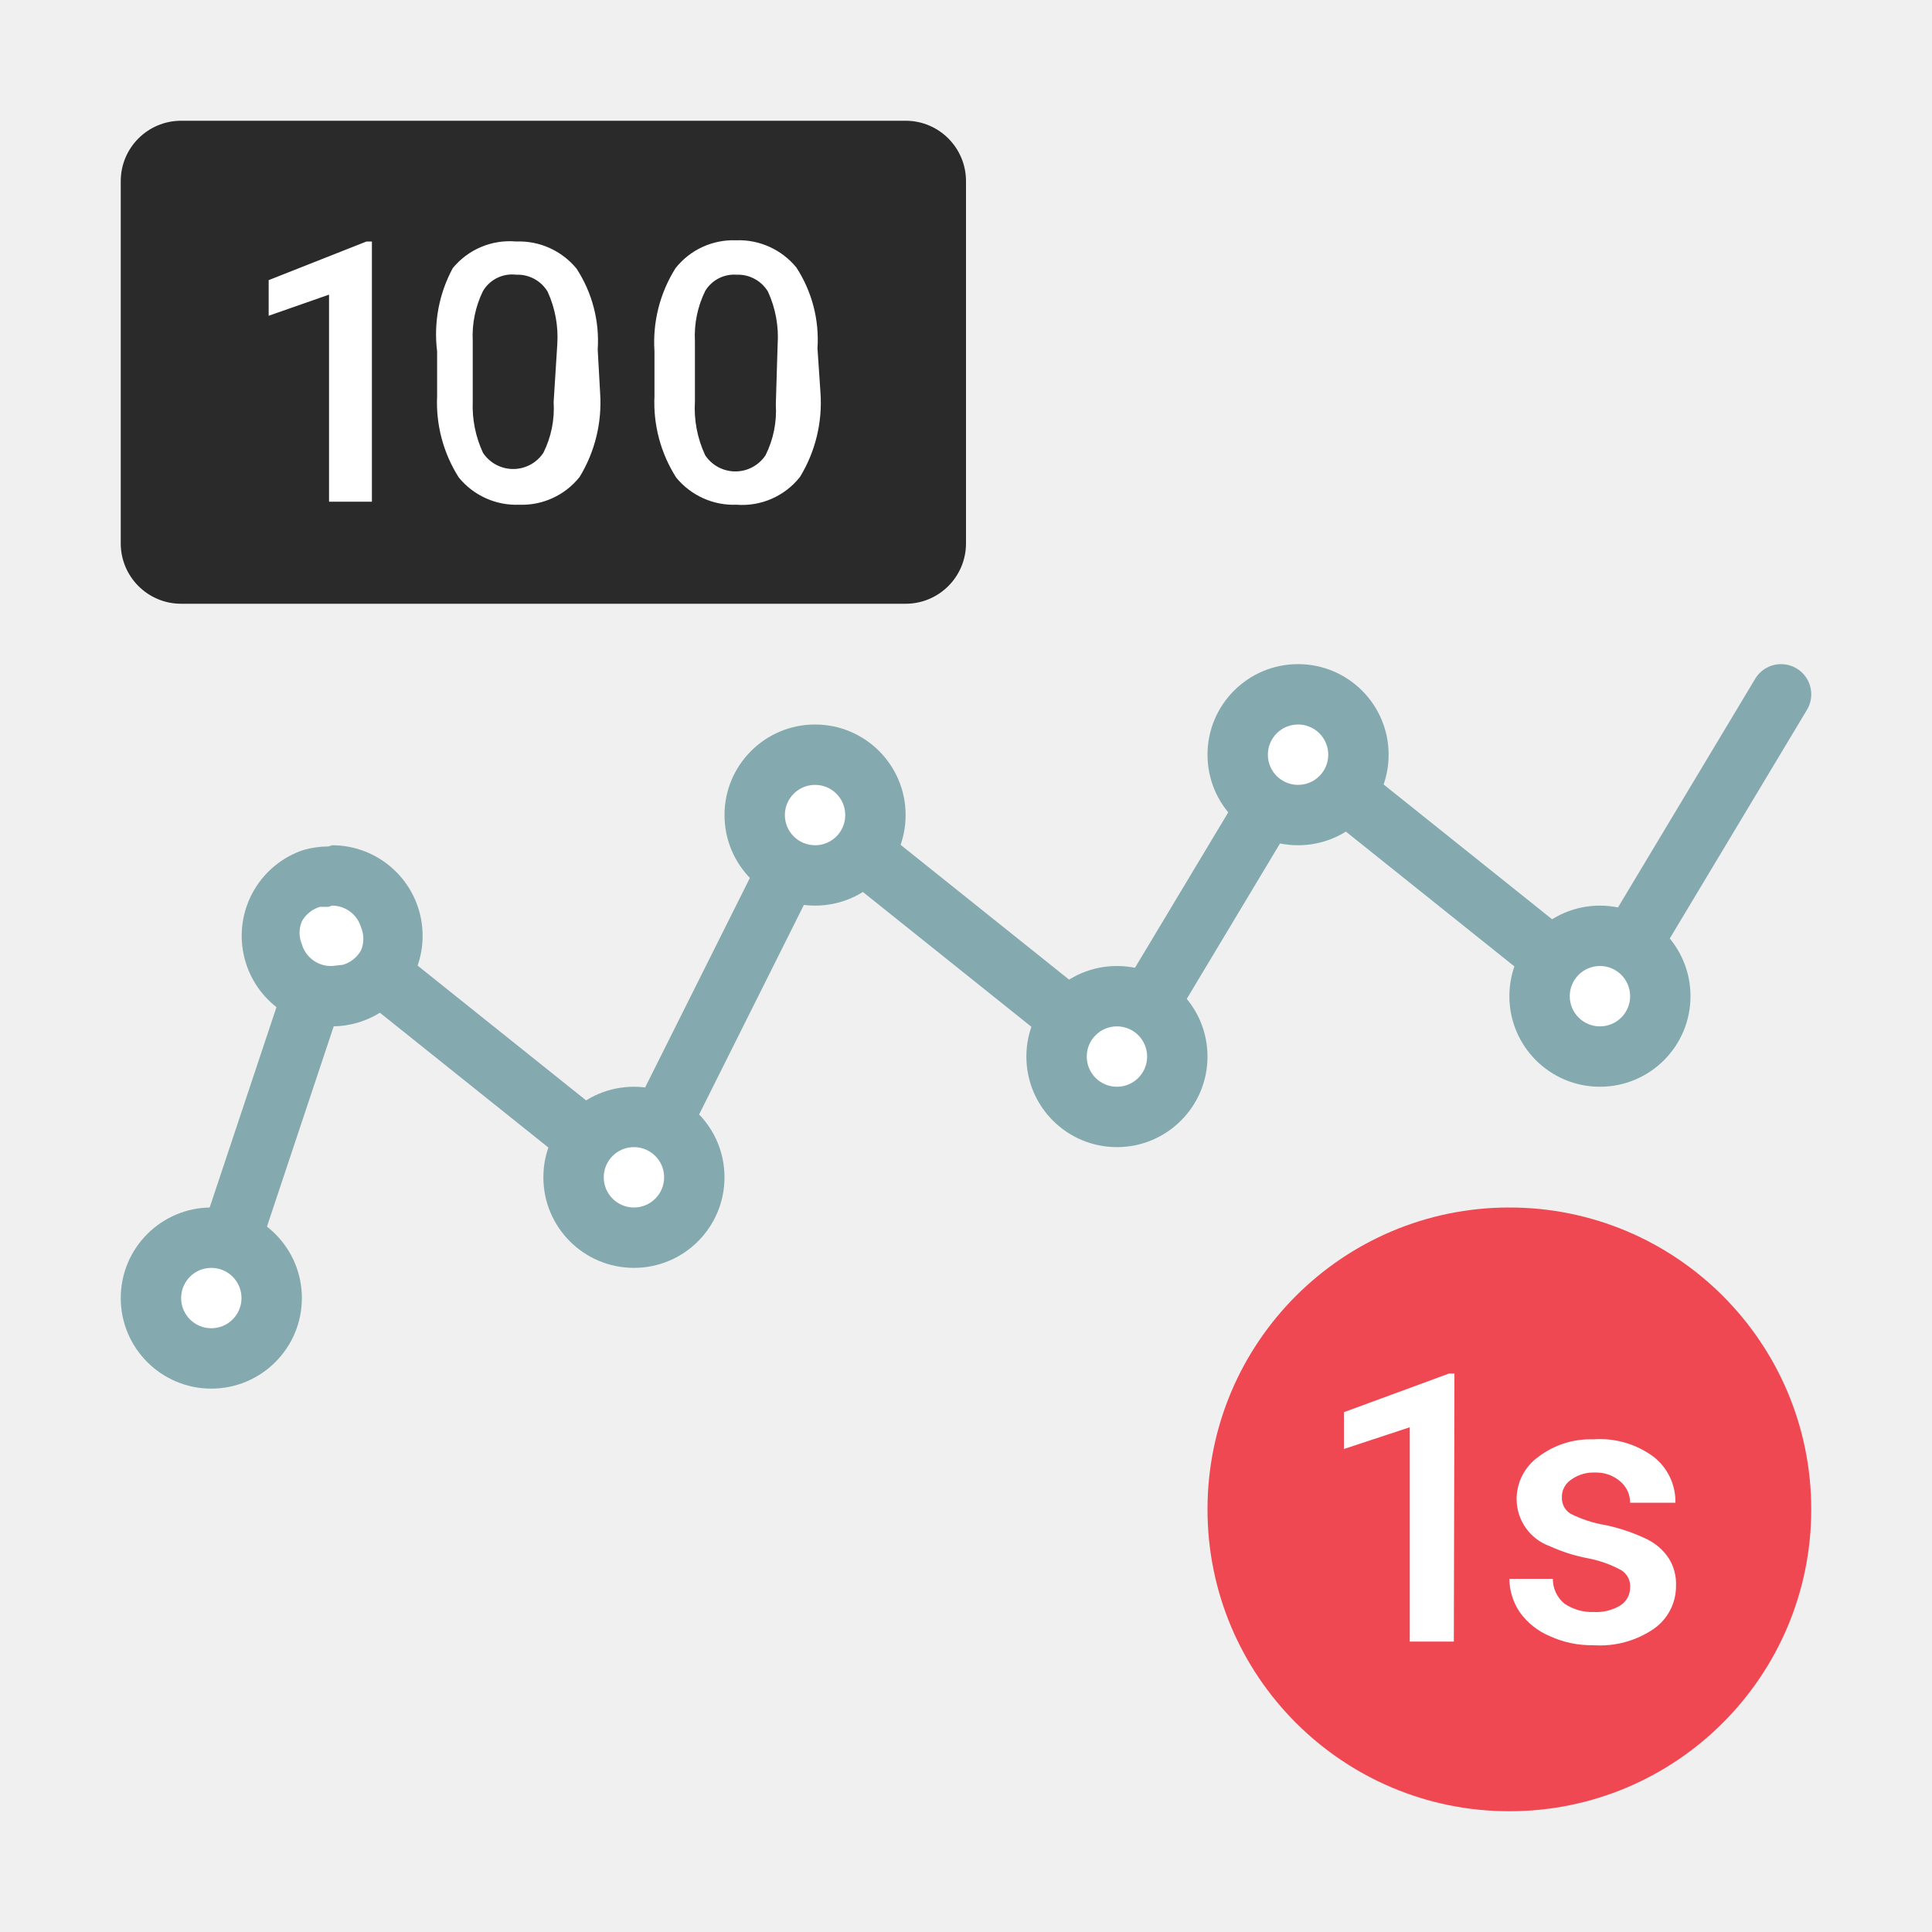
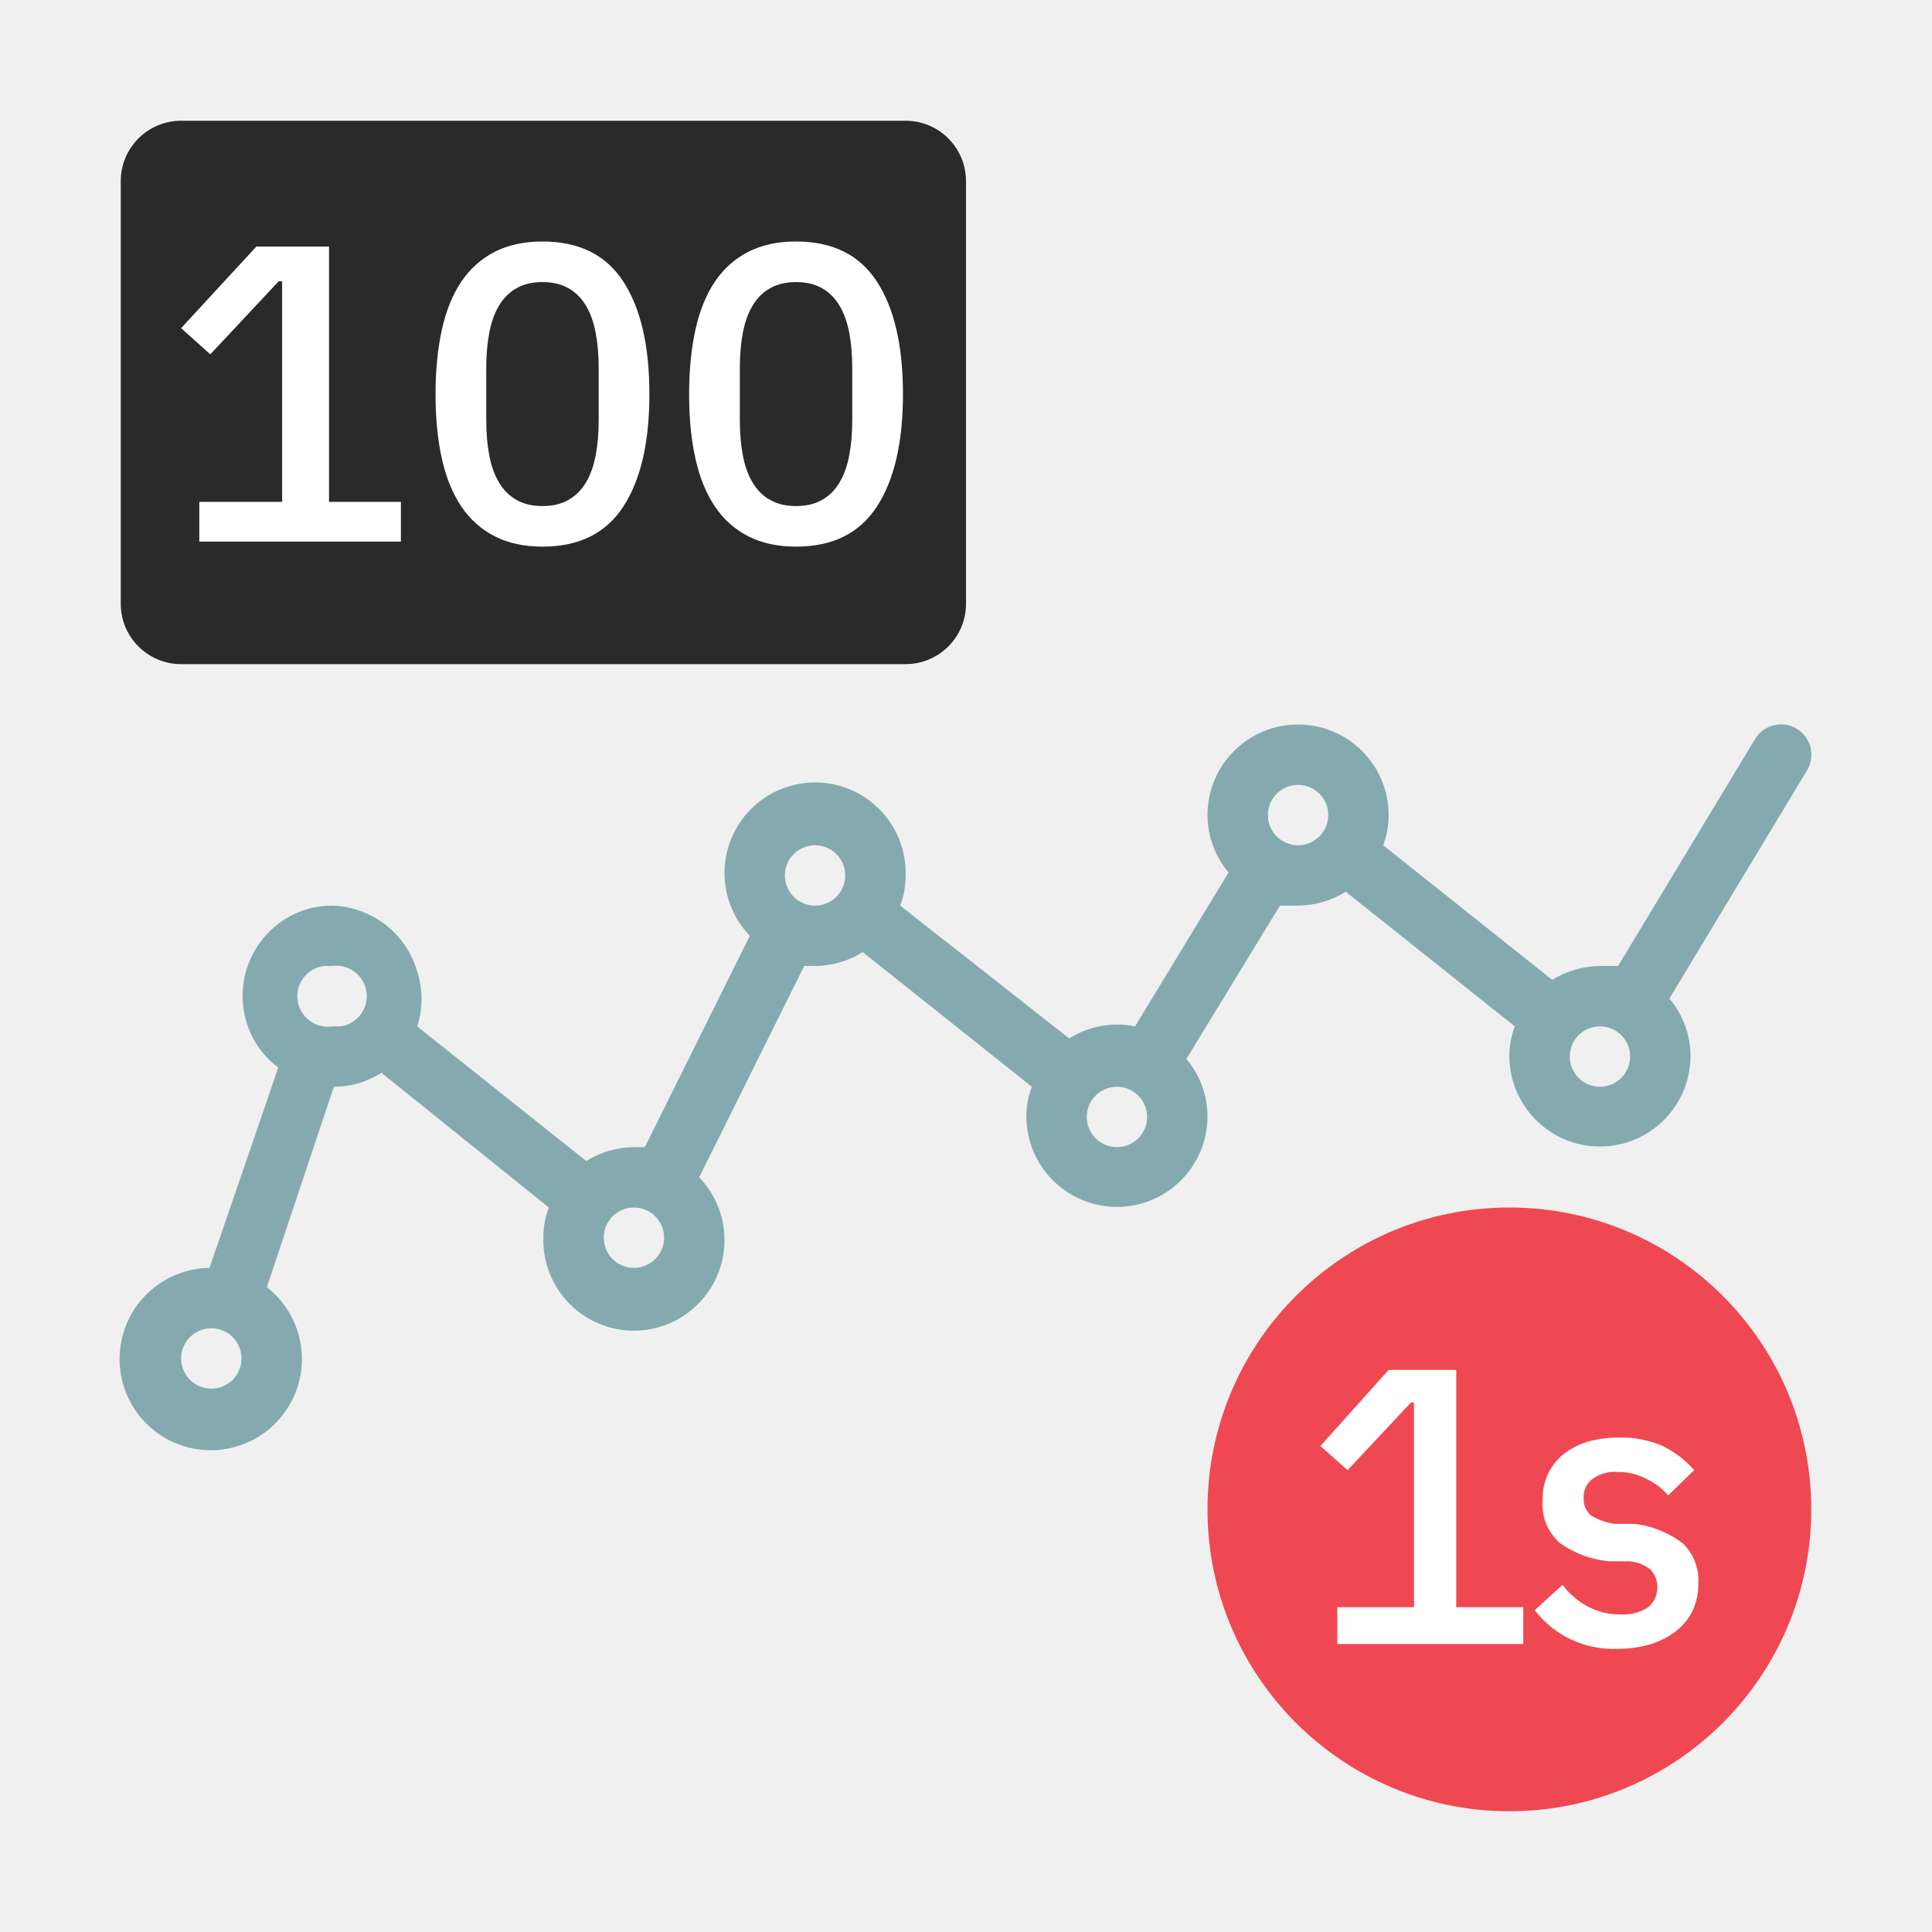
- <svg xmlns="http://www.w3.org/2000/svg" id="Layer_1" data-name="Layer 1" viewBox="0 0 32 32" height="32" width="32">
-   <defs>
-     <style>.cls-1{fill:#ef4852}.cls-2{fill:#fff}.cls-3{fill:#2a2a2a}.cls-4,.cls-6{fill:none}.cls-4{stroke:#84aaaf;stroke-linecap:round;stroke-linejoin:round}.cls-5{fill:#84aaaf}</style>
-   </defs>
-   <circle class="cls-1" cx="25" cy="25" r="5" />
-   <path class="cls-2" d="M24.08 27.19h-.73v-3.55l-1.09.36v-.61l1.74-.64h.09zM27 26.3a.31.31 0 0 0-.16-.3 1.91 1.91 0 0 0-.54-.19 2.75 2.75 0 0 1-.63-.2.83.83 0 0 1-.55-.77.86.86 0 0 1 .36-.71 1.42 1.42 0 0 1 .91-.29 1.49 1.49 0 0 1 1 .29.94.94 0 0 1 .36.76H27a.46.46 0 0 0-.16-.35.6.6 0 0 0-.42-.15.63.63 0 0 0-.4.12.34.34 0 0 0-.15.3.3.3 0 0 0 .14.26 2 2 0 0 0 .58.19 3 3 0 0 1 .68.23.91.91 0 0 1 .37.32.79.79 0 0 1 .12.45.86.86 0 0 1-.37.72 1.58 1.58 0 0 1-1 .27 1.66 1.66 0 0 1-.72-.15 1.17 1.17 0 0 1-.5-.4 1 1 0 0 1-.17-.55h.72a.53.53 0 0 0 .19.41.81.81 0 0 0 .49.14.77.77 0 0 0 .44-.11.35.35 0 0 0 .16-.29z" />
-   <rect class="cls-3" x="2" y="2" width="14" height="8" rx="1" />
-   <path class="cls-2" d="M6.16 8.31h-.71V4.88l-1 .35v-.59L6.07 4h.09zM9.94 6.51A2.36 2.36 0 0 1 9.6 7.9a1.22 1.22 0 0 1-1 .46 1.23 1.23 0 0 1-1-.45 2.31 2.31 0 0 1-.36-1.35v-.74a2.3 2.3 0 0 1 .26-1.38A1.22 1.22 0 0 1 8.55 4a1.23 1.23 0 0 1 1 .45 2.19 2.19 0 0 1 .35 1.34zm-.71-.8a1.81 1.81 0 0 0-.16-.88.58.58 0 0 0-.52-.28.56.56 0 0 0-.55.27 1.69 1.69 0 0 0-.17.83v1A1.84 1.84 0 0 0 8 7.5a.6.6 0 0 0 1 0 1.65 1.65 0 0 0 .17-.84zM13.59 6.51a2.36 2.36 0 0 1-.34 1.39 1.22 1.22 0 0 1-1.05.46 1.23 1.23 0 0 1-1-.45 2.31 2.31 0 0 1-.36-1.35v-.74a2.3 2.3 0 0 1 .35-1.38 1.22 1.22 0 0 1 1-.46 1.23 1.23 0 0 1 1 .45 2.19 2.19 0 0 1 .35 1.34zm-.71-.8a1.81 1.81 0 0 0-.16-.88.58.58 0 0 0-.52-.28.56.56 0 0 0-.52.27 1.69 1.69 0 0 0-.17.83v1a1.84 1.84 0 0 0 .17.89.6.6 0 0 0 1 0 1.65 1.65 0 0 0 .17-.84z" />
-   <path class="cls-4" d="M3.5 21.5l2-6 5 4 3-6 5 4 3-5 5 4 3-5" />
-   <circle class="cls-2" cx="10.5" cy="19.5" r="1" />
-   <path class="cls-5" d="M10.5 19a.5.5 0 1 1-.5.5.5.5 0 0 1 .5-.5m0-1a1.5 1.5 0 1 0 1.5 1.5 1.5 1.5 0 0 0-1.5-1.5z" />
-   <circle class="cls-2" cx="18.5" cy="17.5" r="1" />
-   <path class="cls-5" d="M18.5 17a.5.5 0 1 1-.5.5.5.5 0 0 1 .5-.5m0-1a1.5 1.5 0 1 0 1.5 1.5 1.5 1.5 0 0 0-1.5-1.5z" />
-   <circle class="cls-2" cx="21.5" cy="12.5" r="1" />
-   <path class="cls-5" d="M21.5 12a.5.5 0 1 1-.5.5.5.5 0 0 1 .5-.5m0-1a1.5 1.5 0 1 0 1.5 1.5 1.5 1.5 0 0 0-1.5-1.5z" />
-   <circle class="cls-2" cx="26.5" cy="16.5" r="1" />
-   <path class="cls-5" d="M26.5 16a.5.5 0 1 1-.5.5.5.5 0 0 1 .5-.5m0-1a1.5 1.5 0 1 0 1.5 1.5 1.5 1.5 0 0 0-1.5-1.5z" />
-   <circle class="cls-2" cx="13.5" cy="13.5" r="1" />
-   <path class="cls-5" d="M13.5 13a.5.5 0 1 1-.5.5.5.5 0 0 1 .5-.5m0-1a1.5 1.5 0 1 0 1.5 1.5 1.5 1.5 0 0 0-1.5-1.5z" />
-   <path class="cls-2" d="M5.5 16.5a1 1 0 0 1-.28-2 .9.9 0 0 1 .28 0 1 1 0 0 1 .28 2 .9.9 0 0 1-.28 0z" />
-   <path class="cls-5" d="M5.5 15a.5.5 0 0 1 .48.36.49.49 0 0 1 0 .38.51.51 0 0 1-.3.24L5.5 16a.5.5 0 0 1-.5-.36.49.49 0 0 1 0-.38.51.51 0 0 1 .3-.24h.14m0-1a1.52 1.52 0 0 0-.42.06A1.5 1.5 0 0 0 5.5 17a1.52 1.52 0 0 0 .42-.06A1.5 1.5 0 0 0 5.5 14z" />
-   <circle class="cls-2" cx="3.5" cy="21.5" r="1" />
-   <path class="cls-5" d="M3.5 21a.5.5 0 1 1-.5.5.5.5 0 0 1 .5-.5m0-1A1.5 1.5 0 1 0 5 21.5 1.5 1.5 0 0 0 3.5 20z" />
-   <path class="cls-6" d="M0 0h32v32H0z" />
+ <svg xmlns="http://www.w3.org/2000/svg" width="32px" height="32px" viewBox="0 0 32 32" version="1.1">
+   <g id="Volatility-100-1s" stroke="none" stroke-width="1" fill="none" fill-rule="evenodd">
+     <g>
+       <rect id="Rectangle" x="0" y="0" width="32" height="32" />
+       <path d="M8.88,8.35 C8.624,8.354 8.371,8.299 8.14,8.19 C7.933,8.084 7.757,7.925 7.63,7.73 C7.481,7.51 7.378,7.261 7.33,7 C7.257,6.672 7.224,6.336 7.23,6 C7.224,5.664 7.257,5.328 7.33,5 C7.379,4.736 7.481,4.484 7.63,4.26 C7.757,4.065 7.933,3.906 8.14,3.8 C8.371,3.691 8.624,3.636 8.88,3.64 C9.375,3.609 9.848,3.846 10.12,4.26 C10.419,4.789 10.558,5.394 10.52,6 C10.556,6.603 10.417,7.204 10.12,7.73 C9.848,8.144 9.375,8.381 8.88,8.35 L8.88,8.35 Z M8.88,7.72 C9.019,7.723 9.156,7.693 9.28,7.63 C9.393,7.567 9.487,7.473 9.55,7.36 C9.624,7.23 9.675,7.088 9.7,6.94 C9.716,6.76 9.716,6.58 9.7,6.4 L9.7,5.6 C9.716,5.42 9.716,5.24 9.7,5.06 C9.675,4.912 9.624,4.77 9.55,4.64 C9.487,4.527 9.393,4.433 9.28,4.37 C9.156,4.307 9.019,4.277 8.88,4.28 C8.741,4.276 8.604,4.307 8.48,4.37 C8.367,4.433 8.273,4.527 8.21,4.64 C8.136,4.77 8.085,4.912 8.06,5.06 C8.023,5.238 8.003,5.419 8,5.6 L8,6.4 C8,6.581 8.017,6.762 8.05,6.94 C8.075,7.088 8.126,7.23 8.2,7.36 C8.263,7.473 8.357,7.567 8.47,7.63 C8.597,7.695 8.738,7.726 8.88,7.72 L8.88,7.72 Z" id="Shape" fill="#FFFFFF" fill-rule="nonzero" />
+       <circle id="Oval" fill="#EF4852" fill-rule="nonzero" cx="25" cy="25" r="5" />
+       <polygon id="Path" fill="#FFFFFF" fill-rule="nonzero" points="22.15 27.23 22.15 26.62 23.42 26.62 23.42 23.23 23.37 23.23 22.32 24.35 21.87 23.95 23 22.69 24.12 22.69 24.12 26.62 25.23 26.62 25.23 27.23" />
+       <path d="M26.79,27.31 C26.256,27.332 25.745,27.094 25.42,26.67 L25.88,26.25 C25.993,26.399 26.136,26.522 26.3,26.61 C26.463,26.696 26.645,26.741 26.83,26.74 C26.996,26.752 27.161,26.71 27.3,26.62 C27.4,26.536 27.456,26.41 27.45,26.28 C27.45,26.176 27.411,26.076 27.34,26 C27.236,25.914 27.105,25.864 26.97,25.86 L26.66,25.86 C26.365,25.835 26.082,25.731 25.84,25.56 C25.636,25.383 25.528,25.119 25.55,24.85 C25.546,24.698 25.577,24.548 25.64,24.41 C25.701,24.287 25.786,24.178 25.89,24.09 C26.01,23.997 26.145,23.926 26.29,23.88 C26.456,23.835 26.628,23.811 26.8,23.81 C27.054,23.802 27.307,23.85 27.54,23.95 C27.738,24.048 27.915,24.184 28.06,24.35 L27.63,24.77 C27.534,24.656 27.414,24.564 27.28,24.5 C27.133,24.42 26.968,24.379 26.8,24.38 C26.647,24.366 26.494,24.409 26.37,24.5 C26.276,24.574 26.224,24.69 26.23,24.81 C26.224,24.92 26.268,25.027 26.35,25.1 C26.472,25.175 26.608,25.222 26.75,25.24 L27.06,25.24 C27.359,25.271 27.643,25.385 27.88,25.57 C28.052,25.741 28.143,25.978 28.13,26.22 C28.133,26.375 28.102,26.528 28.04,26.67 C27.976,26.802 27.884,26.918 27.77,27.01 C27.644,27.107 27.501,27.181 27.35,27.23 C27.168,27.284 26.98,27.311 26.79,27.31 Z" id="Path" fill="#FFFFFF" fill-rule="nonzero" />
+       <path d="M29.93,12.76 C30.023,12.606 30.027,12.415 29.94,12.258 C29.854,12.1 29.69,12.001 29.51,11.998 C29.331,11.994 29.163,12.086 29.07,12.24 L26.8,16 L26.5,16 C26.221,16.003 25.947,16.082 25.71,16.23 L22.91,14 C22.971,13.84 23.001,13.671 23,13.5 C23,12.672 22.328,12 21.5,12 C20.672,12 20,12.672 20,13.5 C20,13.848 20.124,14.185 20.35,14.45 L20.35,14.45 L18.8,17 C18.424,16.923 18.034,16.995 17.71,17.2 L14.91,15 C14.971,14.84 15.001,14.671 15,14.5 C15.018,13.82 14.577,13.213 13.924,13.021 C13.271,12.829 12.571,13.1 12.218,13.682 C11.865,14.263 11.948,15.01 12.42,15.5 L10.68,19 L10.5,19 C10.221,19.003 9.947,19.082 9.71,19.23 L9.71,19.23 L6.91,17 C7.006,16.704 7.006,16.386 6.91,16.09 C6.727,15.458 6.157,15.018 5.5,15 C5.358,15 5.217,15.02 5.08,15.06 C4.293,15.301 3.846,16.131 4.08,16.92 C4.167,17.225 4.354,17.493 4.61,17.68 L4.61,17.68 L3.47,21 C2.734,21.01 2.113,21.549 1.999,22.276 C1.884,23.003 2.311,23.706 3.008,23.941 C3.706,24.176 4.471,23.874 4.82,23.226 C5.169,22.578 5,21.773 4.42,21.32 L5.53,18 L5.53,18 C5.672,18 5.813,17.98 5.95,17.94 C6.079,17.897 6.203,17.84 6.32,17.77 L9.09,20 L9.09,20 C9.029,20.16 8.999,20.329 9,20.5 C8.982,21.18 9.423,21.787 10.076,21.979 C10.729,22.171 11.429,21.9 11.782,21.318 C12.135,20.737 12.052,19.99 11.58,19.5 L13.32,16 L13.5,16 C13.779,15.997 14.053,15.918 14.29,15.77 L17.09,18 C17.03,18.156 17,18.323 17,18.49 C17,19.318 17.672,19.99 18.5,19.99 C19.328,19.99 20,19.318 20,18.49 C20,18.142 19.876,17.805 19.65,17.54 L19.65,17.54 L21.2,15 L21.5,15 C21.779,14.997 22.053,14.918 22.29,14.77 L25.09,17 C25.03,17.156 25,17.323 25,17.49 C25,18.318 25.672,18.99 26.5,18.99 C27.328,18.99 28,18.318 28,17.49 C28,17.142 27.876,16.805 27.65,16.54 L27.65,16.54 L29.93,12.76 Z M3.5,23 C3.224,23 3,22.776 3,22.5 C3,22.224 3.224,22 3.5,22 C3.776,22 4,22.224 4,22.5 C4,22.776 3.776,23 3.5,23 Z M5.64,17 L5.5,17 C5.321,17.025 5.143,16.953 5.032,16.811 C4.921,16.668 4.894,16.478 4.962,16.311 C5.03,16.143 5.181,16.025 5.36,16 L5.5,16 C5.776,15.961 6.031,16.154 6.07,16.43 C6.109,16.706 5.916,16.961 5.64,17 L5.64,17 Z M10.5,21 C10.224,21 10,20.776 10,20.5 C10,20.224 10.224,20 10.5,20 C10.776,20 11,20.224 11,20.5 C11,20.776 10.776,21 10.5,21 Z M13.5,15 C13.224,15 13,14.776 13,14.5 C13,14.224 13.224,14 13.5,14 C13.776,14 14,14.224 14,14.5 C14,14.776 13.776,15 13.5,15 Z M18.5,19 C18.224,19 18,18.776 18,18.5 C18,18.224 18.224,18 18.5,18 C18.776,18 19,18.224 19,18.5 C19,18.776 18.776,19 18.5,19 Z M21.5,14 C21.224,14 21,13.776 21,13.5 C21,13.224 21.224,13 21.5,13 C21.776,13 22,13.224 22,13.5 C22,13.776 21.776,14 21.5,14 Z M26.5,18 C26.224,18 26,17.776 26,17.5 C26,17.224 26.224,17 26.5,17 C26.776,17 27,17.224 27,17.5 C27,17.776 26.776,18 26.5,18 Z" id="Shape" fill="#84AAAF" fill-rule="nonzero" />
+       <rect id="Rectangle" fill="#2A2A2A" fill-rule="nonzero" x="2" y="2" width="14" height="9" rx="1" />
+       <path d="M3.301,8.97 L3.301,8.312 L4.673,8.312 L4.673,4.658 L4.617,4.658 L3.483,5.869 L3,5.435 L4.246,4.084 L5.45,4.084 L5.45,8.312 L6.64,8.312 L6.64,8.97 L3.301,8.97 Z M8.985,9.054 C8.682,9.054 8.418,8.997 8.194,8.883 C7.97,8.768 7.786,8.604 7.641,8.389 C7.496,8.174 7.389,7.911 7.319,7.598 C7.249,7.285 7.214,6.928 7.214,6.527 C7.214,6.13 7.249,5.775 7.319,5.46 C7.389,5.144 7.496,4.88 7.641,4.665 C7.786,4.45 7.97,4.286 8.194,4.171 C8.418,4.057 8.682,4 8.985,4 C9.592,4 10.038,4.222 10.325,4.665 C10.613,5.108 10.756,5.729 10.756,6.527 C10.756,7.325 10.613,7.946 10.325,8.389 C10.038,8.832 9.592,9.054 8.985,9.054 Z M8.985,8.382 C9.153,8.382 9.296,8.348 9.415,8.28 C9.535,8.213 9.631,8.116 9.706,7.99 C9.781,7.864 9.834,7.714 9.867,7.538 C9.9,7.363 9.916,7.169 9.916,6.954 L9.916,6.1 C9.916,5.885 9.9,5.691 9.867,5.516 C9.834,5.34 9.781,5.19 9.706,5.064 C9.631,4.938 9.535,4.841 9.415,4.774 C9.296,4.706 9.153,4.672 8.985,4.672 C8.817,4.672 8.674,4.706 8.555,4.774 C8.435,4.841 8.339,4.938 8.264,5.064 C8.189,5.19 8.136,5.34 8.103,5.516 C8.07,5.691 8.054,5.885 8.054,6.1 L8.054,6.954 C8.054,7.169 8.07,7.363 8.103,7.538 C8.136,7.714 8.189,7.864 8.264,7.99 C8.339,8.116 8.435,8.213 8.555,8.28 C8.674,8.348 8.817,8.382 8.985,8.382 Z M13.185,9.054 C12.882,9.054 12.618,8.997 12.394,8.883 C12.17,8.768 11.986,8.604 11.841,8.389 C11.696,8.174 11.589,7.911 11.519,7.598 C11.449,7.285 11.414,6.928 11.414,6.527 C11.414,6.13 11.449,5.775 11.519,5.46 C11.589,5.144 11.696,4.88 11.841,4.665 C11.986,4.45 12.17,4.286 12.394,4.171 C12.618,4.057 12.882,4 13.185,4 C13.792,4 14.238,4.222 14.525,4.665 C14.813,5.108 14.956,5.729 14.956,6.527 C14.956,7.325 14.813,7.946 14.525,8.389 C14.238,8.832 13.792,9.054 13.185,9.054 Z M13.185,8.382 C13.353,8.382 13.496,8.348 13.616,8.28 C13.735,8.213 13.831,8.116 13.906,7.99 C13.981,7.864 14.034,7.714 14.067,7.538 C14.1,7.363 14.116,7.169 14.116,6.954 L14.116,6.1 C14.116,5.885 14.1,5.691 14.067,5.516 C14.034,5.34 13.981,5.19 13.906,5.064 C13.831,4.938 13.735,4.841 13.616,4.774 C13.496,4.706 13.353,4.672 13.185,4.672 C13.017,4.672 12.874,4.706 12.755,4.774 C12.635,4.841 12.539,4.938 12.464,5.064 C12.389,5.19 12.336,5.34 12.303,5.516 C12.27,5.691 12.254,5.885 12.254,6.1 L12.254,6.954 C12.254,7.169 12.27,7.363 12.303,7.538 C12.336,7.714 12.389,7.864 12.464,7.99 C12.539,8.116 12.635,8.213 12.755,8.28 C12.874,8.348 13.017,8.382 13.185,8.382 Z" id="100" fill="#FFFFFF" fill-rule="nonzero" />
+     </g>
+   </g>
</svg>
